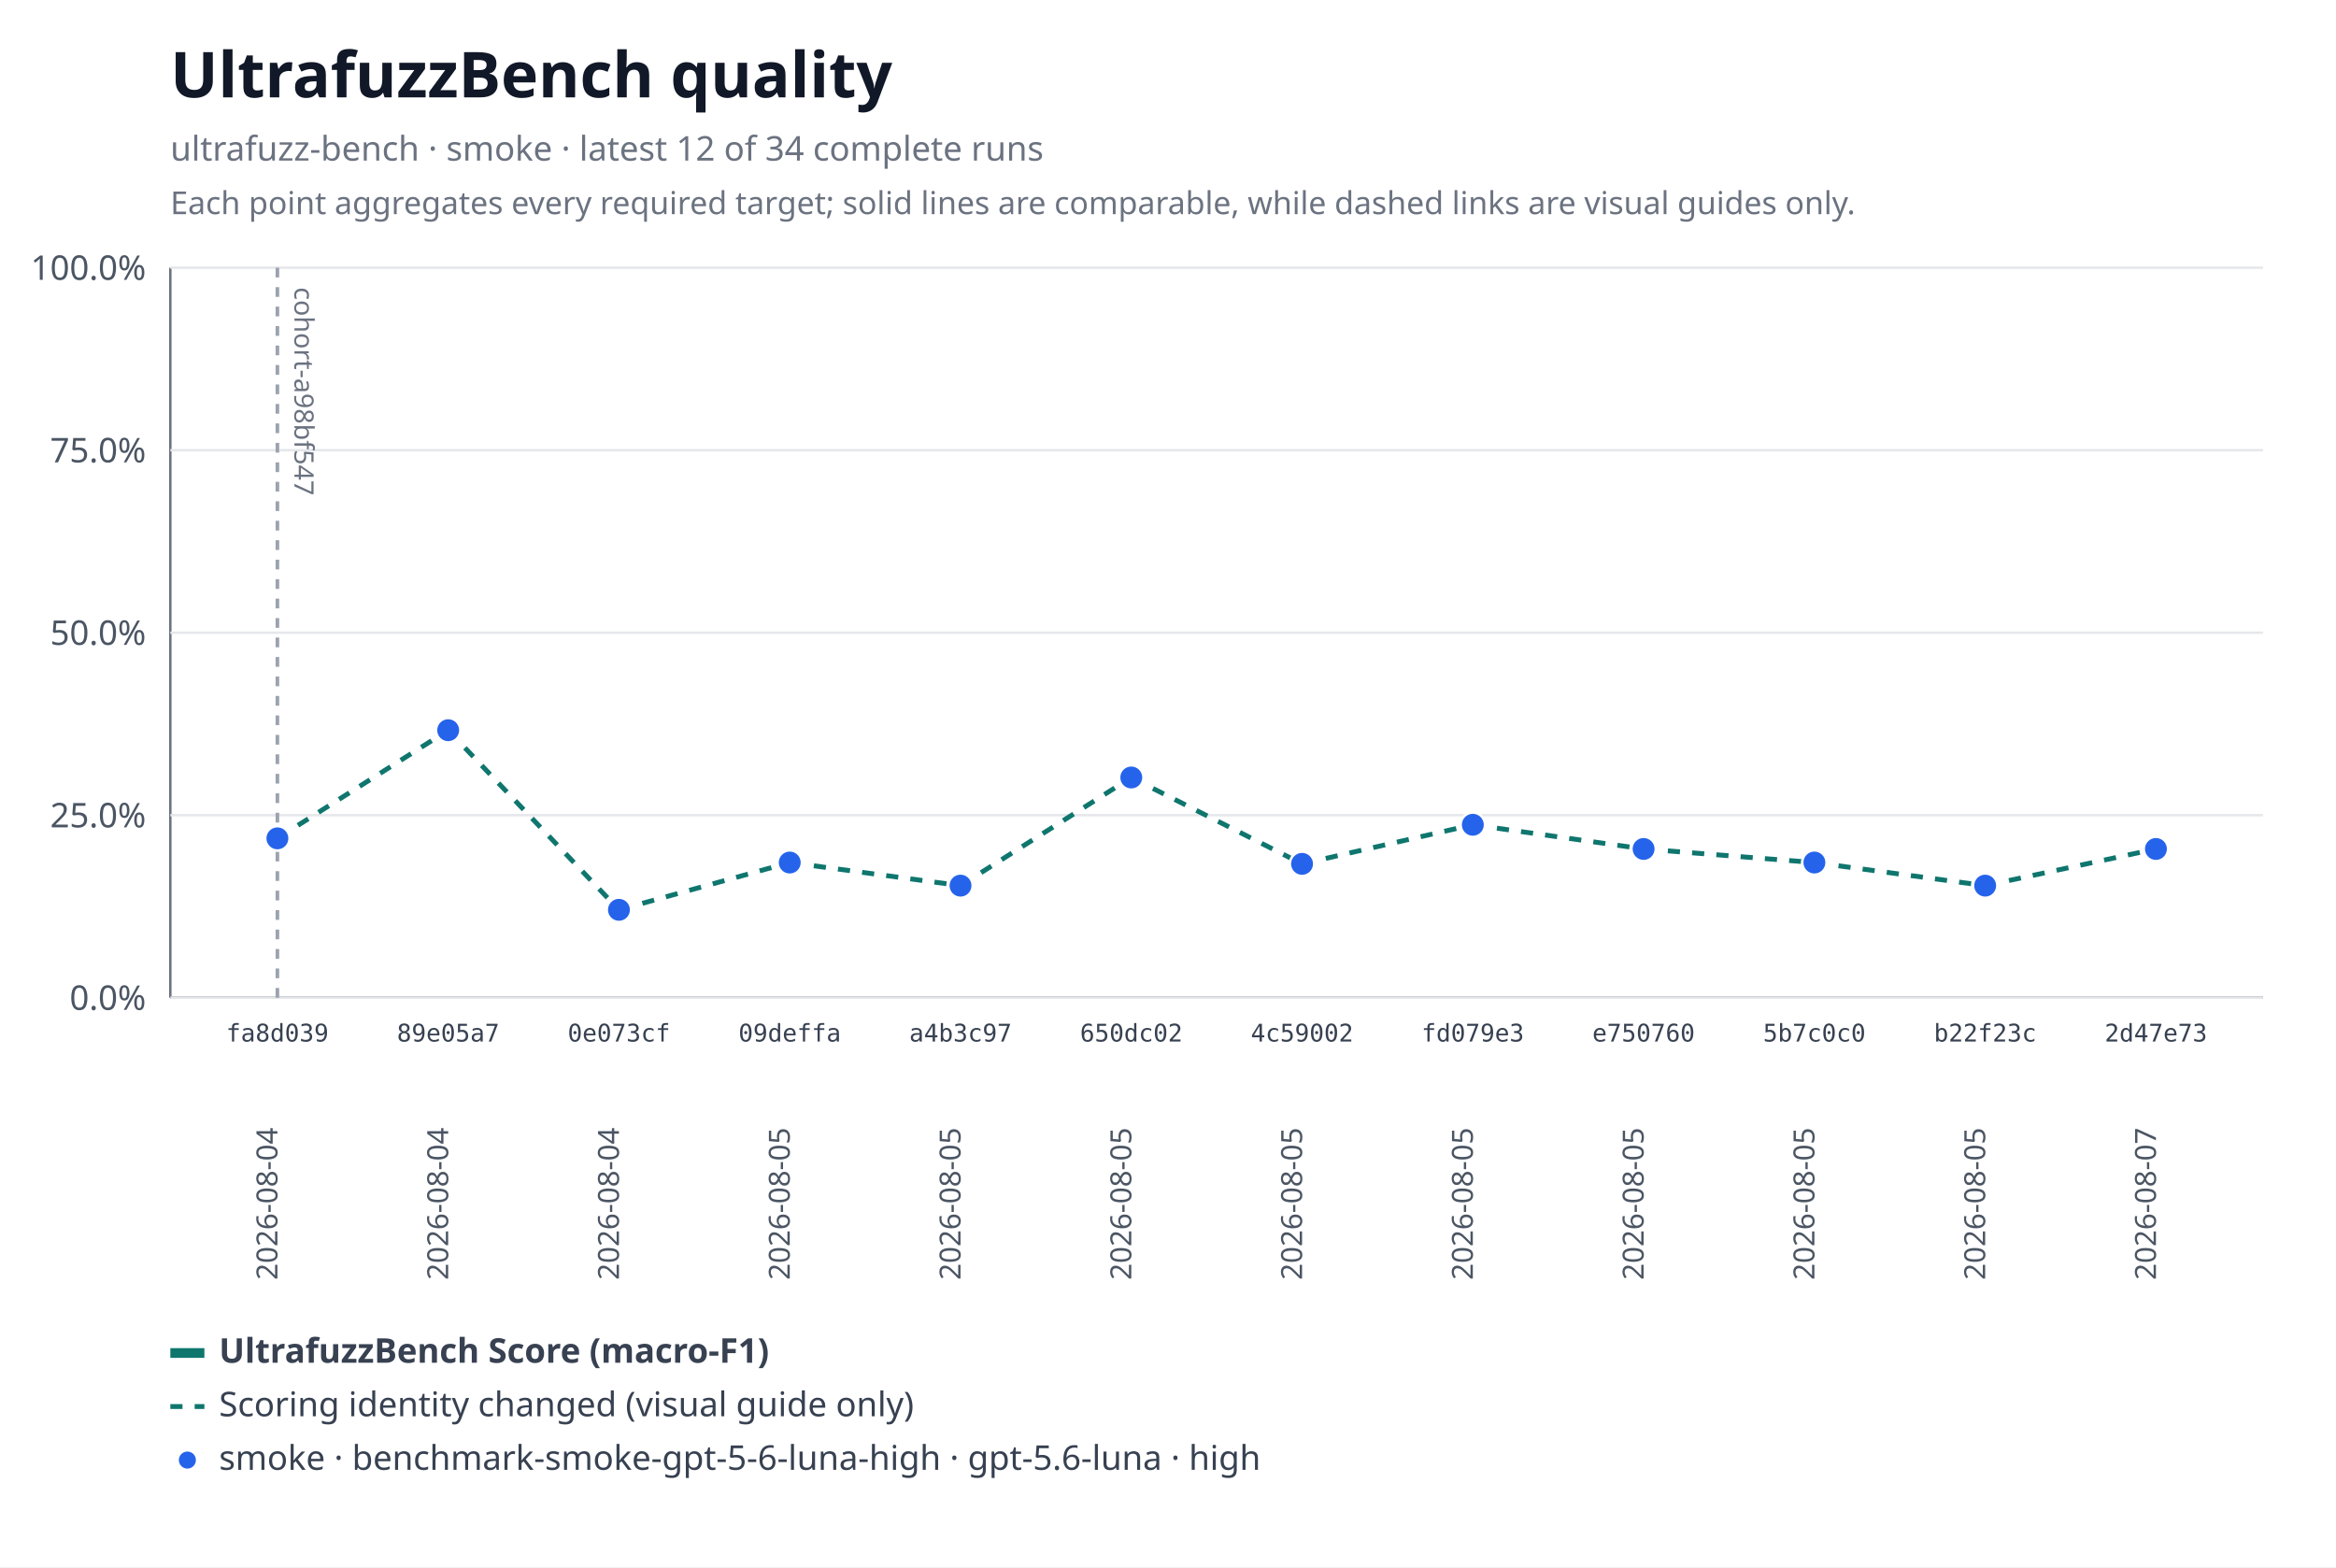
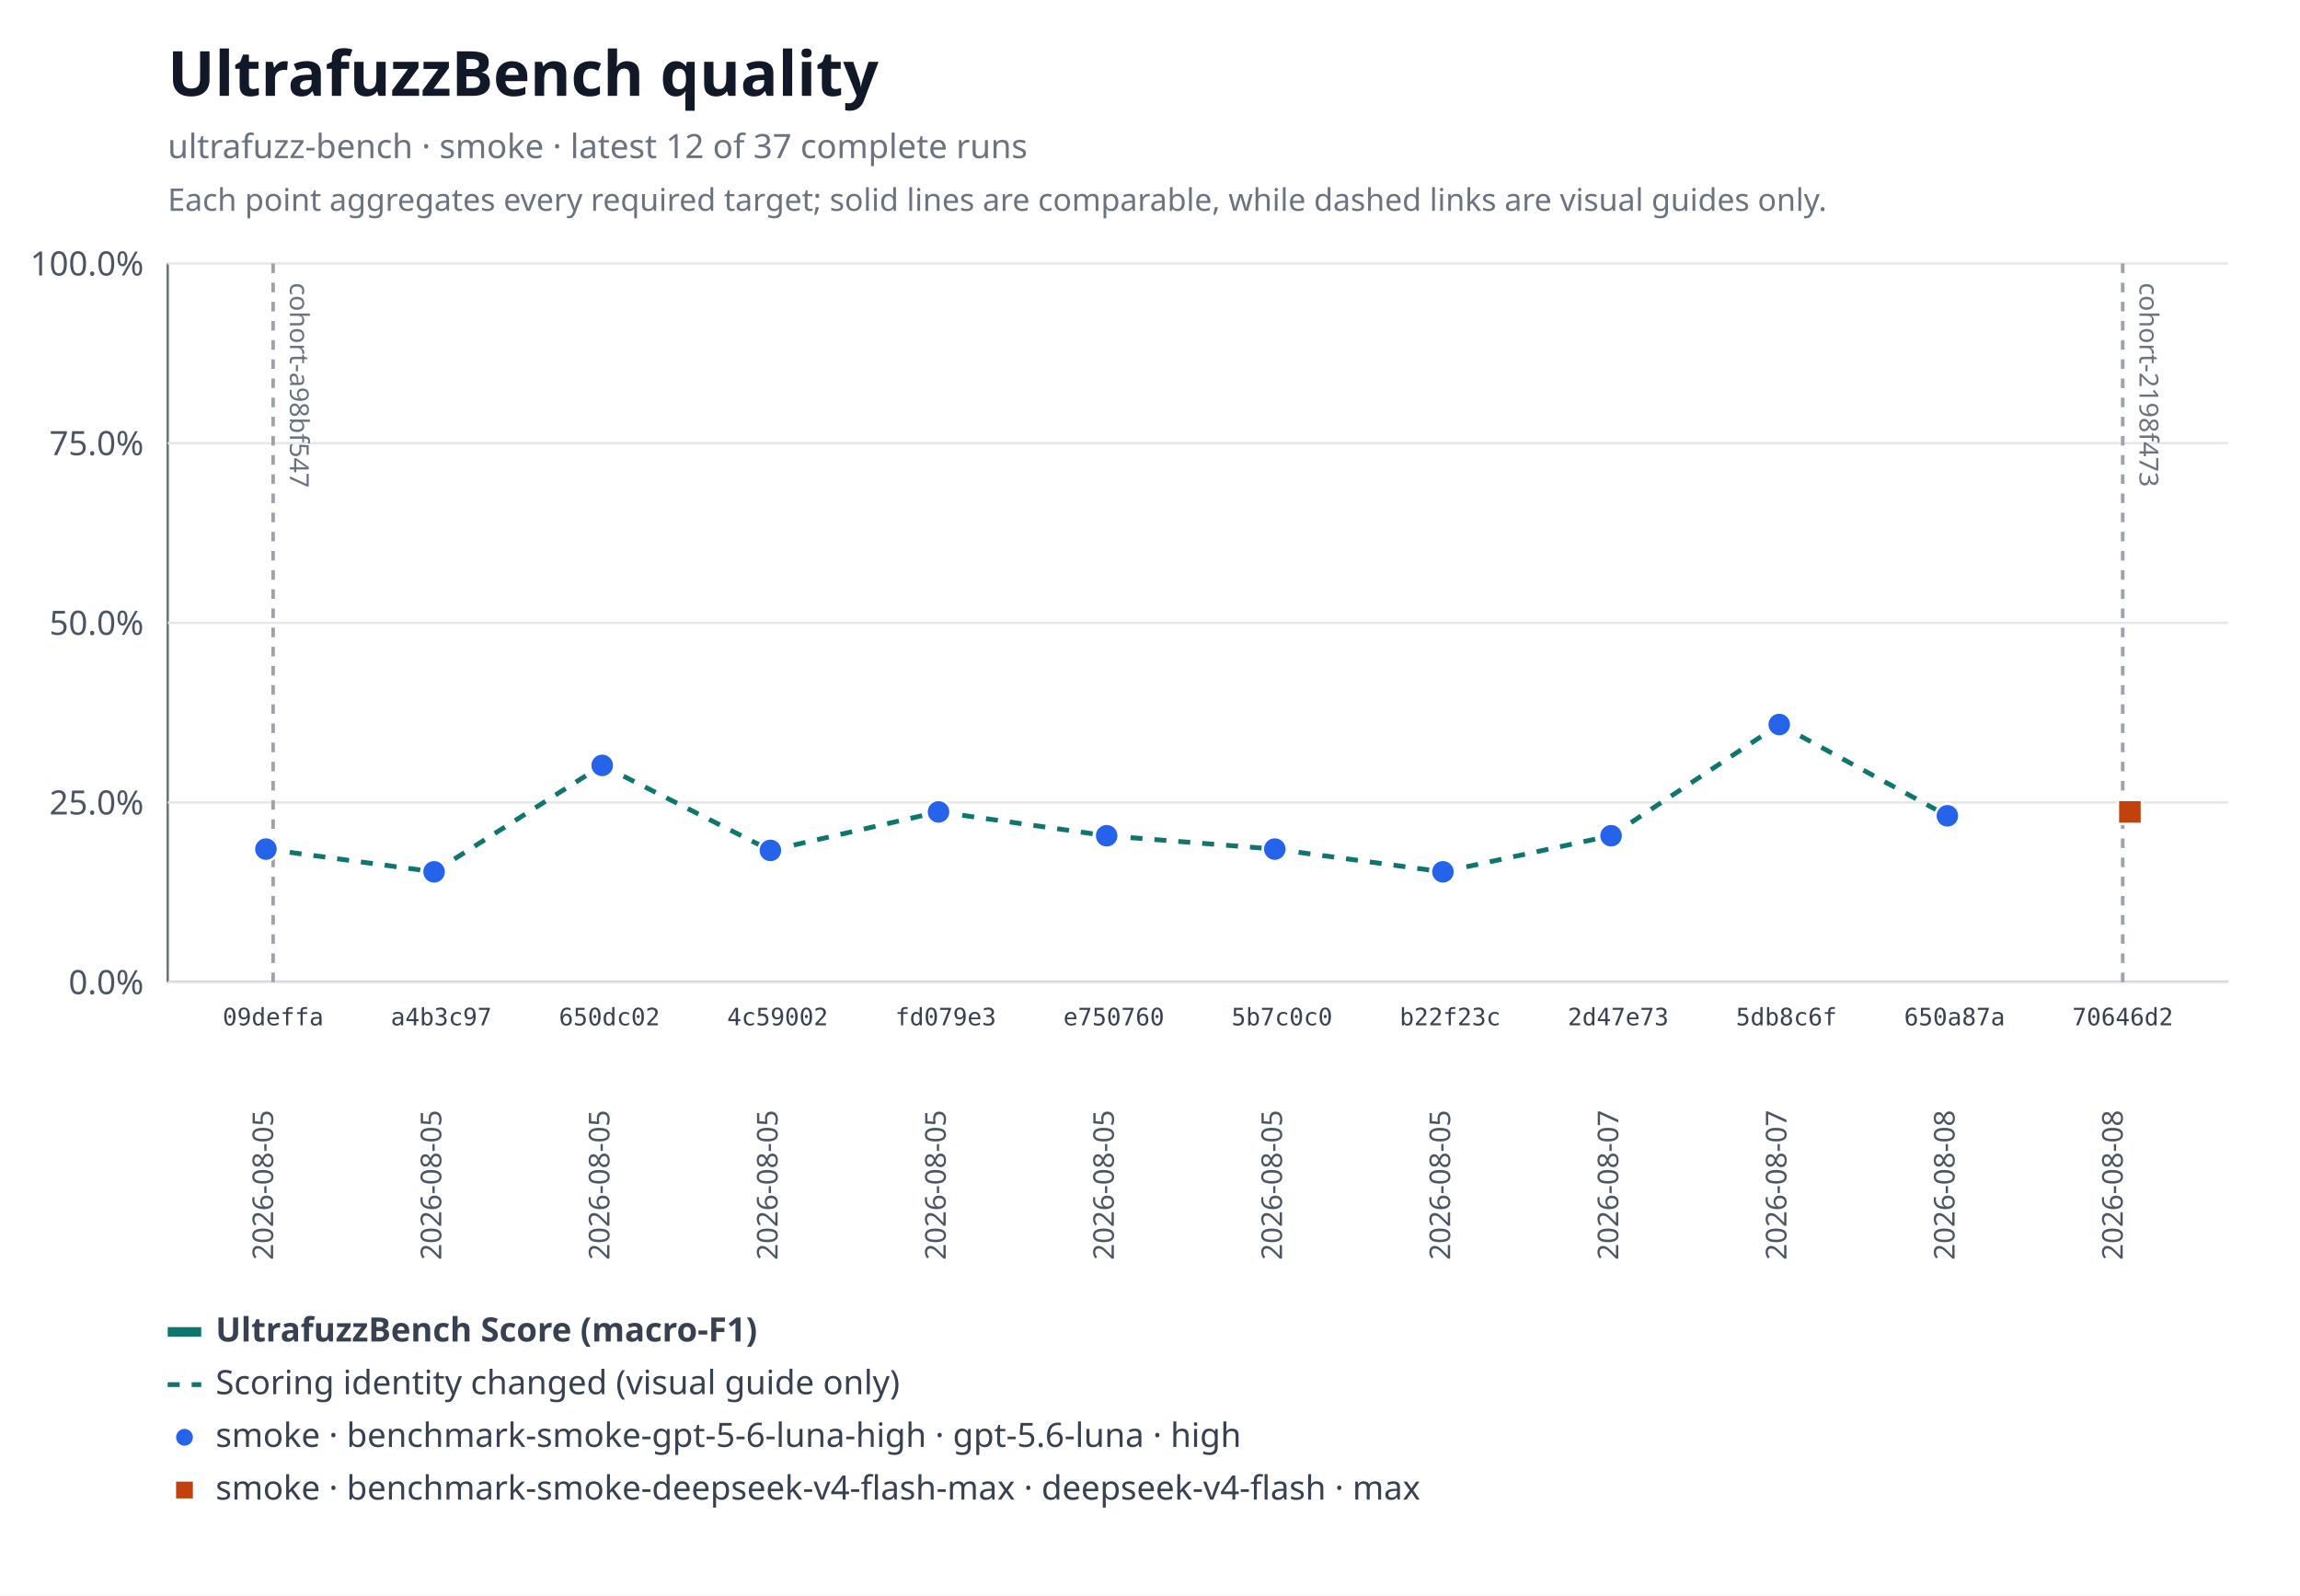
- <svg xmlns="http://www.w3.org/2000/svg" xmlns:xlink="http://www.w3.org/1999/xlink" width="960" height="644" viewBox="0 0 960 644" role="img" aria-labelledby="title desc">
-   <rect width="960" height="644" fill="#ffffff" />
+ <svg xmlns="http://www.w3.org/2000/svg" xmlns:xlink="http://www.w3.org/1999/xlink" width="960" height="666" viewBox="0 0 960 666" role="img" aria-labelledby="title desc">
+   <rect width="960" height="666" fill="#ffffff" />
  <text x="70" y="40" font-family="system-ui, sans-serif" font-size="26" font-weight="600" fill="#111827">UltrafuzzBench quality</text>
-   <text x="70" y="66" font-family="system-ui, sans-serif" font-size="14" fill="#6b7280">ultrafuzz-bench · smoke · latest 12 of 34 complete runs</text>
+   <text x="70" y="66" font-family="system-ui, sans-serif" font-size="14" fill="#6b7280">ultrafuzz-bench · smoke · latest 12 of 37 complete runs</text>
  <text x="70" y="88" font-family="system-ui, sans-serif" font-size="13" fill="#6b7280">Each point aggregates every required target; solid lines are comparable, while dashed links are visual guides only.</text>
  <line x1="70" y1="110" x2="70" y2="410" stroke="#6b7280" />
  <line x1="70" y1="410" x2="930" y2="410" stroke="#6b7280" />
  <line x1="70" y1="410" x2="930" y2="410" stroke="#e5e7eb" />
  <text x="60" y="415" text-anchor="end" font-family="system-ui, sans-serif" font-size="14" fill="#4b5563">0.0%</text>
  <line x1="70" y1="335" x2="930" y2="335" stroke="#e5e7eb" />
  <text x="60" y="340" text-anchor="end" font-family="system-ui, sans-serif" font-size="14" fill="#4b5563">25.0%</text>
  <line x1="70" y1="260" x2="930" y2="260" stroke="#e5e7eb" />
  <text x="60" y="265" text-anchor="end" font-family="system-ui, sans-serif" font-size="14" fill="#4b5563">50.0%</text>
  <line x1="70" y1="185" x2="930" y2="185" stroke="#e5e7eb" />
  <text x="60" y="190" text-anchor="end" font-family="system-ui, sans-serif" font-size="14" fill="#4b5563">75.0%</text>
  <line x1="70" y1="110" x2="930" y2="110" stroke="#e5e7eb" />
  <text x="60" y="115" text-anchor="end" font-family="system-ui, sans-serif" font-size="14" fill="#4b5563">100.0%</text>
  <g data-lineage-marker="cohort-a98bf547">
    <line x1="114" y1="110" x2="114" y2="410" stroke="#9ca3af" stroke-width="1.5" stroke-dasharray="4 4" />
    <text transform="translate(121,118) rotate(90)" text-anchor="start" font-family="system-ui, sans-serif" font-size="11" fill="#6b7280">cohort-a98bf547</text>
  </g>
-   <line data-metric="f1" data-profile="benchmark-smoke-gpt-5-6-luna-high" data-continuity="scoring-change" x1="114" y1="344.51" x2="184.18" y2="300.07" stroke="#0f766e" stroke-width="2" stroke-dasharray="5 5" />
-   <line data-metric="f1" data-profile="benchmark-smoke-gpt-5-6-luna-high" data-continuity="scoring-change" x1="184.18" y1="300.07" x2="254.36" y2="373.88" stroke="#0f766e" stroke-width="2" stroke-dasharray="5 5" />
-   <line data-metric="f1" data-profile="benchmark-smoke-gpt-5-6-luna-high" data-continuity="scoring-change" x1="254.36" y1="373.88" x2="324.55" y2="354.45" stroke="#0f766e" stroke-width="2" stroke-dasharray="5 5" />
-   <line data-metric="f1" data-profile="benchmark-smoke-gpt-5-6-luna-high" data-continuity="scoring-change" x1="324.55" y1="354.45" x2="394.73" y2="363.94" stroke="#0f766e" stroke-width="2" stroke-dasharray="5 5" />
-   <line data-metric="f1" data-profile="benchmark-smoke-gpt-5-6-luna-high" data-continuity="scoring-change" x1="394.73" y1="363.94" x2="464.91" y2="319.5" stroke="#0f766e" stroke-width="2" stroke-dasharray="5 5" />
-   <line data-metric="f1" data-profile="benchmark-smoke-gpt-5-6-luna-high" data-continuity="scoring-change" x1="464.91" y1="319.5" x2="535.09" y2="354.99" stroke="#0f766e" stroke-width="2" stroke-dasharray="5 5" />
-   <line data-metric="f1" data-profile="benchmark-smoke-gpt-5-6-luna-high" data-continuity="scoring-change" x1="535.09" y1="354.99" x2="605.27" y2="338.93" stroke="#0f766e" stroke-width="2" stroke-dasharray="5 5" />
-   <line data-metric="f1" data-profile="benchmark-smoke-gpt-5-6-luna-high" data-continuity="scoring-change" x1="605.27" y1="338.93" x2="675.45" y2="348.87" stroke="#0f766e" stroke-width="2" stroke-dasharray="5 5" />
-   <line data-metric="f1" data-profile="benchmark-smoke-gpt-5-6-luna-high" data-continuity="scoring-change" x1="675.45" y1="348.87" x2="745.64" y2="354.45" stroke="#0f766e" stroke-width="2" stroke-dasharray="5 5" />
-   <line data-metric="f1" data-profile="benchmark-smoke-gpt-5-6-luna-high" data-continuity="scoring-change" x1="745.64" y1="354.45" x2="815.82" y2="363.94" stroke="#0f766e" stroke-width="2" stroke-dasharray="5 5" />
-   <line data-metric="f1" data-profile="benchmark-smoke-gpt-5-6-luna-high" data-continuity="scoring-change" x1="815.82" y1="363.94" x2="886" y2="348.87" stroke="#0f766e" stroke-width="2" stroke-dasharray="5 5" />
-   <a href="https://github.com/monad-developers/ultrafuzz/commit/fa8d03937b693cb377015d2e52bdcd44fe312657" xlink:href="https://github.com/monad-developers/ultrafuzz/commit/fa8d03937b693cb377015d2e52bdcd44fe312657">
-     <circle data-metric="f1" data-profile="benchmark-smoke-gpt-5-6-luna-high" fill="#2563eb" stroke="#ffffff" stroke-width="1" cx="114" cy="344.51" r="5" />
-   </a>
-   <a href="https://github.com/monad-developers/ultrafuzz/commit/89e05a75990d27a6fee589f13e6f9679338a2b9f" xlink:href="https://github.com/monad-developers/ultrafuzz/commit/89e05a75990d27a6fee589f13e6f9679338a2b9f">
-     <circle data-metric="f1" data-profile="benchmark-smoke-gpt-5-6-luna-high" fill="#2563eb" stroke="#ffffff" stroke-width="1" cx="184.18" cy="300.07" r="5" />
-   </a>
-   <a href="https://github.com/monad-developers/ultrafuzz/commit/0e073cf7809d7f05ba1cc2a3c86c273100f7455c" xlink:href="https://github.com/monad-developers/ultrafuzz/commit/0e073cf7809d7f05ba1cc2a3c86c273100f7455c">
-     <circle data-metric="f1" data-profile="benchmark-smoke-gpt-5-6-luna-high" fill="#2563eb" stroke="#ffffff" stroke-width="1" cx="254.36" cy="373.88" r="5" />
-   </a>
+   <g data-lineage-marker="cohort-2198f473">
+     <line x1="886" y1="110" x2="886" y2="410" stroke="#9ca3af" stroke-width="1.5" stroke-dasharray="4 4" />
+     <text transform="translate(893,118) rotate(90)" text-anchor="start" font-family="system-ui, sans-serif" font-size="11" fill="#6b7280">cohort-2198f473</text>
+   </g>
+   <line data-metric="f1" data-profile="benchmark-smoke-gpt-5-6-luna-high" data-continuity="scoring-change" x1="111" y1="354.45" x2="181.18" y2="363.94" stroke="#0f766e" stroke-width="2" stroke-dasharray="5 5" />
+   <line data-metric="f1" data-profile="benchmark-smoke-gpt-5-6-luna-high" data-continuity="scoring-change" x1="181.18" y1="363.94" x2="251.36" y2="319.5" stroke="#0f766e" stroke-width="2" stroke-dasharray="5 5" />
+   <line data-metric="f1" data-profile="benchmark-smoke-gpt-5-6-luna-high" data-continuity="scoring-change" x1="251.36" y1="319.5" x2="321.55" y2="354.99" stroke="#0f766e" stroke-width="2" stroke-dasharray="5 5" />
+   <line data-metric="f1" data-profile="benchmark-smoke-gpt-5-6-luna-high" data-continuity="scoring-change" x1="321.55" y1="354.99" x2="391.73" y2="338.93" stroke="#0f766e" stroke-width="2" stroke-dasharray="5 5" />
+   <line data-metric="f1" data-profile="benchmark-smoke-gpt-5-6-luna-high" data-continuity="scoring-change" x1="391.73" y1="338.93" x2="461.91" y2="348.87" stroke="#0f766e" stroke-width="2" stroke-dasharray="5 5" />
+   <line data-metric="f1" data-profile="benchmark-smoke-gpt-5-6-luna-high" data-continuity="scoring-change" x1="461.91" y1="348.87" x2="532.09" y2="354.45" stroke="#0f766e" stroke-width="2" stroke-dasharray="5 5" />
+   <line data-metric="f1" data-profile="benchmark-smoke-gpt-5-6-luna-high" data-continuity="scoring-change" x1="532.09" y1="354.45" x2="602.27" y2="363.94" stroke="#0f766e" stroke-width="2" stroke-dasharray="5 5" />
+   <line data-metric="f1" data-profile="benchmark-smoke-gpt-5-6-luna-high" data-continuity="scoring-change" x1="602.27" y1="363.94" x2="672.45" y2="348.87" stroke="#0f766e" stroke-width="2" stroke-dasharray="5 5" />
+   <line data-metric="f1" data-profile="benchmark-smoke-gpt-5-6-luna-high" data-continuity="scoring-change" x1="672.45" y1="348.87" x2="742.64" y2="302.45" stroke="#0f766e" stroke-width="2" stroke-dasharray="5 5" />
+   <line data-metric="f1" data-profile="benchmark-smoke-gpt-5-6-luna-high" data-continuity="scoring-change" x1="742.64" y1="302.45" x2="812.82" y2="340.55" stroke="#0f766e" stroke-width="2" stroke-dasharray="5 5" />
  <a href="https://github.com/monad-developers/ultrafuzz/commit/09deffaa16713b4eb7a1f29e937ca1862ecc747b" xlink:href="https://github.com/monad-developers/ultrafuzz/commit/09deffaa16713b4eb7a1f29e937ca1862ecc747b">
-     <circle data-metric="f1" data-profile="benchmark-smoke-gpt-5-6-luna-high" fill="#2563eb" stroke="#ffffff" stroke-width="1" cx="324.55" cy="354.45" r="5" />
+     <circle data-metric="f1" data-profile="benchmark-smoke-gpt-5-6-luna-high" fill="#2563eb" stroke="#ffffff" stroke-width="1" cx="111" cy="354.45" r="5" />
  </a>
  <a href="https://github.com/monad-developers/ultrafuzz/commit/a4b3c9769af5f999a337dfb34baf0a25b2295a38" xlink:href="https://github.com/monad-developers/ultrafuzz/commit/a4b3c9769af5f999a337dfb34baf0a25b2295a38">
-     <circle data-metric="f1" data-profile="benchmark-smoke-gpt-5-6-luna-high" fill="#2563eb" stroke="#ffffff" stroke-width="1" cx="394.73" cy="363.94" r="5" />
+     <circle data-metric="f1" data-profile="benchmark-smoke-gpt-5-6-luna-high" fill="#2563eb" stroke="#ffffff" stroke-width="1" cx="181.18" cy="363.94" r="5" />
  </a>
  <a href="https://github.com/monad-developers/ultrafuzz/commit/650dc02cf904e33d00049bf0dc361d655579add2" xlink:href="https://github.com/monad-developers/ultrafuzz/commit/650dc02cf904e33d00049bf0dc361d655579add2">
-     <circle data-metric="f1" data-profile="benchmark-smoke-gpt-5-6-luna-high" fill="#2563eb" stroke="#ffffff" stroke-width="1" cx="464.91" cy="319.5" r="5" />
+     <circle data-metric="f1" data-profile="benchmark-smoke-gpt-5-6-luna-high" fill="#2563eb" stroke="#ffffff" stroke-width="1" cx="251.36" cy="319.5" r="5" />
  </a>
  <a href="https://github.com/monad-developers/ultrafuzz/commit/4c5900210ab2d2b3eef1184164817a881e2fb09c" xlink:href="https://github.com/monad-developers/ultrafuzz/commit/4c5900210ab2d2b3eef1184164817a881e2fb09c">
-     <circle data-metric="f1" data-profile="benchmark-smoke-gpt-5-6-luna-high" fill="#2563eb" stroke="#ffffff" stroke-width="1" cx="535.09" cy="354.99" r="5" />
+     <circle data-metric="f1" data-profile="benchmark-smoke-gpt-5-6-luna-high" fill="#2563eb" stroke="#ffffff" stroke-width="1" cx="321.55" cy="354.99" r="5" />
  </a>
  <a href="https://github.com/monad-developers/ultrafuzz/commit/fd079e3c6e4d41dccf33c97d56b816b15e6069b5" xlink:href="https://github.com/monad-developers/ultrafuzz/commit/fd079e3c6e4d41dccf33c97d56b816b15e6069b5">
-     <circle data-metric="f1" data-profile="benchmark-smoke-gpt-5-6-luna-high" fill="#2563eb" stroke="#ffffff" stroke-width="1" cx="605.27" cy="338.93" r="5" />
+     <circle data-metric="f1" data-profile="benchmark-smoke-gpt-5-6-luna-high" fill="#2563eb" stroke="#ffffff" stroke-width="1" cx="391.73" cy="338.93" r="5" />
  </a>
  <a href="https://github.com/monad-developers/ultrafuzz/commit/e75076041731a56b64df14bc3749a829a5777ea4" xlink:href="https://github.com/monad-developers/ultrafuzz/commit/e75076041731a56b64df14bc3749a829a5777ea4">
-     <circle data-metric="f1" data-profile="benchmark-smoke-gpt-5-6-luna-high" fill="#2563eb" stroke="#ffffff" stroke-width="1" cx="675.45" cy="348.87" r="5" />
+     <circle data-metric="f1" data-profile="benchmark-smoke-gpt-5-6-luna-high" fill="#2563eb" stroke="#ffffff" stroke-width="1" cx="461.91" cy="348.87" r="5" />
  </a>
  <a href="https://github.com/monad-developers/ultrafuzz/commit/5b7c0c0d13461dd479952f772d71fa3657874a7e" xlink:href="https://github.com/monad-developers/ultrafuzz/commit/5b7c0c0d13461dd479952f772d71fa3657874a7e">
-     <circle data-metric="f1" data-profile="benchmark-smoke-gpt-5-6-luna-high" fill="#2563eb" stroke="#ffffff" stroke-width="1" cx="745.64" cy="354.45" r="5" />
+     <circle data-metric="f1" data-profile="benchmark-smoke-gpt-5-6-luna-high" fill="#2563eb" stroke="#ffffff" stroke-width="1" cx="532.09" cy="354.45" r="5" />
  </a>
  <a href="https://github.com/monad-developers/ultrafuzz/commit/b22f23c6a6787014f7ac35d6c7dbcc4101482c5f" xlink:href="https://github.com/monad-developers/ultrafuzz/commit/b22f23c6a6787014f7ac35d6c7dbcc4101482c5f">
-     <circle data-metric="f1" data-profile="benchmark-smoke-gpt-5-6-luna-high" fill="#2563eb" stroke="#ffffff" stroke-width="1" cx="815.82" cy="363.94" r="5" />
+     <circle data-metric="f1" data-profile="benchmark-smoke-gpt-5-6-luna-high" fill="#2563eb" stroke="#ffffff" stroke-width="1" cx="602.27" cy="363.94" r="5" />
  </a>
  <a href="https://github.com/monad-developers/ultrafuzz/commit/2d47e73d15bf74184d8672ae39799ff4cff018fd" xlink:href="https://github.com/monad-developers/ultrafuzz/commit/2d47e73d15bf74184d8672ae39799ff4cff018fd">
-     <circle data-metric="f1" data-profile="benchmark-smoke-gpt-5-6-luna-high" fill="#2563eb" stroke="#ffffff" stroke-width="1" cx="886" cy="348.87" r="5" />
+     <circle data-metric="f1" data-profile="benchmark-smoke-gpt-5-6-luna-high" fill="#2563eb" stroke="#ffffff" stroke-width="1" cx="672.45" cy="348.87" r="5" />
  </a>
-   <text x="114" y="428" text-anchor="middle" font-family="ui-monospace, monospace" font-size="10" fill="#374151">fa8d039</text>
-   <text transform="translate(114,526) rotate(-90)" text-anchor="start" font-family="system-ui, sans-serif" font-size="12" fill="#4b5563">2026-08-04</text>
-   <text x="184.18" y="428" text-anchor="middle" font-family="ui-monospace, monospace" font-size="10" fill="#374151">89e05a7</text>
-   <text transform="translate(184.18,526) rotate(-90)" text-anchor="start" font-family="system-ui, sans-serif" font-size="12" fill="#4b5563">2026-08-04</text>
-   <text x="254.36" y="428" text-anchor="middle" font-family="ui-monospace, monospace" font-size="10" fill="#374151">0e073cf</text>
-   <text transform="translate(254.36,526) rotate(-90)" text-anchor="start" font-family="system-ui, sans-serif" font-size="12" fill="#4b5563">2026-08-04</text>
-   <text x="324.55" y="428" text-anchor="middle" font-family="ui-monospace, monospace" font-size="10" fill="#374151">09deffa</text>
+   <a href="https://github.com/monad-developers/ultrafuzz/commit/5db8c6febeaddeb012d60f34c96b28009fda1ff9" xlink:href="https://github.com/monad-developers/ultrafuzz/commit/5db8c6febeaddeb012d60f34c96b28009fda1ff9">
+     <circle data-metric="f1" data-profile="benchmark-smoke-gpt-5-6-luna-high" fill="#2563eb" stroke="#ffffff" stroke-width="1" cx="742.64" cy="302.45" r="5" />
+   </a>
+   <a href="https://github.com/monad-developers/ultrafuzz/commit/650a87aac8cf0d02d1ad698de39e8b30e39c94d4" xlink:href="https://github.com/monad-developers/ultrafuzz/commit/650a87aac8cf0d02d1ad698de39e8b30e39c94d4">
+     <circle data-metric="f1" data-profile="benchmark-smoke-gpt-5-6-luna-high" fill="#2563eb" stroke="#ffffff" stroke-width="1" cx="812.82" cy="340.55" r="5" />
+   </a>
+   <a href="https://github.com/monad-developers/ultrafuzz/commit/70646d231ebb758ad3f18d981f5f3c2cfec0aa2b" xlink:href="https://github.com/monad-developers/ultrafuzz/commit/70646d231ebb758ad3f18d981f5f3c2cfec0aa2b">
+     <rect data-metric="f1" data-profile="benchmark-smoke-deepseek-v4-flash-max" fill="#c2410c" stroke="#ffffff" stroke-width="1" x="884" y="333.93" width="10" height="10" />
+   </a>
+   <text x="114" y="428" text-anchor="middle" font-family="ui-monospace, monospace" font-size="10" fill="#374151">09deffa</text>
+   <text transform="translate(114,526) rotate(-90)" text-anchor="start" font-family="system-ui, sans-serif" font-size="12" fill="#4b5563">2026-08-05</text>
+   <text x="184.18" y="428" text-anchor="middle" font-family="ui-monospace, monospace" font-size="10" fill="#374151">a4b3c97</text>
+   <text transform="translate(184.18,526) rotate(-90)" text-anchor="start" font-family="system-ui, sans-serif" font-size="12" fill="#4b5563">2026-08-05</text>
+   <text x="254.36" y="428" text-anchor="middle" font-family="ui-monospace, monospace" font-size="10" fill="#374151">650dc02</text>
+   <text transform="translate(254.36,526) rotate(-90)" text-anchor="start" font-family="system-ui, sans-serif" font-size="12" fill="#4b5563">2026-08-05</text>
+   <text x="324.55" y="428" text-anchor="middle" font-family="ui-monospace, monospace" font-size="10" fill="#374151">4c59002</text>
  <text transform="translate(324.55,526) rotate(-90)" text-anchor="start" font-family="system-ui, sans-serif" font-size="12" fill="#4b5563">2026-08-05</text>
-   <text x="394.73" y="428" text-anchor="middle" font-family="ui-monospace, monospace" font-size="10" fill="#374151">a4b3c97</text>
+   <text x="394.73" y="428" text-anchor="middle" font-family="ui-monospace, monospace" font-size="10" fill="#374151">fd079e3</text>
  <text transform="translate(394.73,526) rotate(-90)" text-anchor="start" font-family="system-ui, sans-serif" font-size="12" fill="#4b5563">2026-08-05</text>
-   <text x="464.91" y="428" text-anchor="middle" font-family="ui-monospace, monospace" font-size="10" fill="#374151">650dc02</text>
+   <text x="464.91" y="428" text-anchor="middle" font-family="ui-monospace, monospace" font-size="10" fill="#374151">e750760</text>
  <text transform="translate(464.91,526) rotate(-90)" text-anchor="start" font-family="system-ui, sans-serif" font-size="12" fill="#4b5563">2026-08-05</text>
-   <text x="535.09" y="428" text-anchor="middle" font-family="ui-monospace, monospace" font-size="10" fill="#374151">4c59002</text>
+   <text x="535.09" y="428" text-anchor="middle" font-family="ui-monospace, monospace" font-size="10" fill="#374151">5b7c0c0</text>
  <text transform="translate(535.09,526) rotate(-90)" text-anchor="start" font-family="system-ui, sans-serif" font-size="12" fill="#4b5563">2026-08-05</text>
-   <text x="605.27" y="428" text-anchor="middle" font-family="ui-monospace, monospace" font-size="10" fill="#374151">fd079e3</text>
+   <text x="605.27" y="428" text-anchor="middle" font-family="ui-monospace, monospace" font-size="10" fill="#374151">b22f23c</text>
  <text transform="translate(605.27,526) rotate(-90)" text-anchor="start" font-family="system-ui, sans-serif" font-size="12" fill="#4b5563">2026-08-05</text>
-   <text x="675.45" y="428" text-anchor="middle" font-family="ui-monospace, monospace" font-size="10" fill="#374151">e750760</text>
-   <text transform="translate(675.45,526) rotate(-90)" text-anchor="start" font-family="system-ui, sans-serif" font-size="12" fill="#4b5563">2026-08-05</text>
-   <text x="745.64" y="428" text-anchor="middle" font-family="ui-monospace, monospace" font-size="10" fill="#374151">5b7c0c0</text>
-   <text transform="translate(745.64,526) rotate(-90)" text-anchor="start" font-family="system-ui, sans-serif" font-size="12" fill="#4b5563">2026-08-05</text>
-   <text x="815.82" y="428" text-anchor="middle" font-family="ui-monospace, monospace" font-size="10" fill="#374151">b22f23c</text>
-   <text transform="translate(815.82,526) rotate(-90)" text-anchor="start" font-family="system-ui, sans-serif" font-size="12" fill="#4b5563">2026-08-05</text>
-   <text x="886" y="428" text-anchor="middle" font-family="ui-monospace, monospace" font-size="10" fill="#374151">2d47e73</text>
-   <text transform="translate(886,526) rotate(-90)" text-anchor="start" font-family="system-ui, sans-serif" font-size="12" fill="#4b5563">2026-08-07</text>
+   <text x="675.45" y="428" text-anchor="middle" font-family="ui-monospace, monospace" font-size="10" fill="#374151">2d47e73</text>
+   <text transform="translate(675.45,526) rotate(-90)" text-anchor="start" font-family="system-ui, sans-serif" font-size="12" fill="#4b5563">2026-08-07</text>
+   <text x="745.64" y="428" text-anchor="middle" font-family="ui-monospace, monospace" font-size="10" fill="#374151">5db8c6f</text>
+   <text transform="translate(745.64,526) rotate(-90)" text-anchor="start" font-family="system-ui, sans-serif" font-size="12" fill="#4b5563">2026-08-07</text>
+   <text x="815.82" y="428" text-anchor="middle" font-family="ui-monospace, monospace" font-size="10" fill="#374151">650a87a</text>
+   <text transform="translate(815.82,526) rotate(-90)" text-anchor="start" font-family="system-ui, sans-serif" font-size="12" fill="#4b5563">2026-08-08</text>
+   <text x="886" y="428" text-anchor="middle" font-family="ui-monospace, monospace" font-size="10" fill="#374151">70646d2</text>
+   <text transform="translate(886,526) rotate(-90)" text-anchor="start" font-family="system-ui, sans-serif" font-size="12" fill="#4b5563">2026-08-08</text>
  <line x1="70" y1="556" x2="84" y2="556" stroke="#0f766e" stroke-width="4" />
  <text x="90" y="560" font-family="system-ui, sans-serif" font-size="14" font-weight="600" fill="#374151">UltrafuzzBench Score (macro-F1)</text>
  <line x1="70" y1="578" x2="84" y2="578" stroke="#0f766e" stroke-width="2" stroke-dasharray="5 5" />
  <text x="90" y="582" font-family="system-ui, sans-serif" font-size="14" fill="#374151">Scoring identity changed (visual guide only)</text>
  <circle fill="#2563eb" stroke="#ffffff" stroke-width="1" cx="77" cy="600" r="4" />
  <text x="90" y="604" font-family="system-ui, sans-serif" font-size="14" fill="#374151">smoke · benchmark-smoke-gpt-5-6-luna-high · gpt-5.6-luna · high</text>
+   <rect fill="#c2410c" stroke="#ffffff" stroke-width="1" x="73" y="618" width="8" height="8" />
+   <text x="90" y="626" font-family="system-ui, sans-serif" font-size="14" fill="#374151">smoke · benchmark-smoke-deepseek-v4-flash-max · deepseek-v4-flash · max</text>
</svg>
